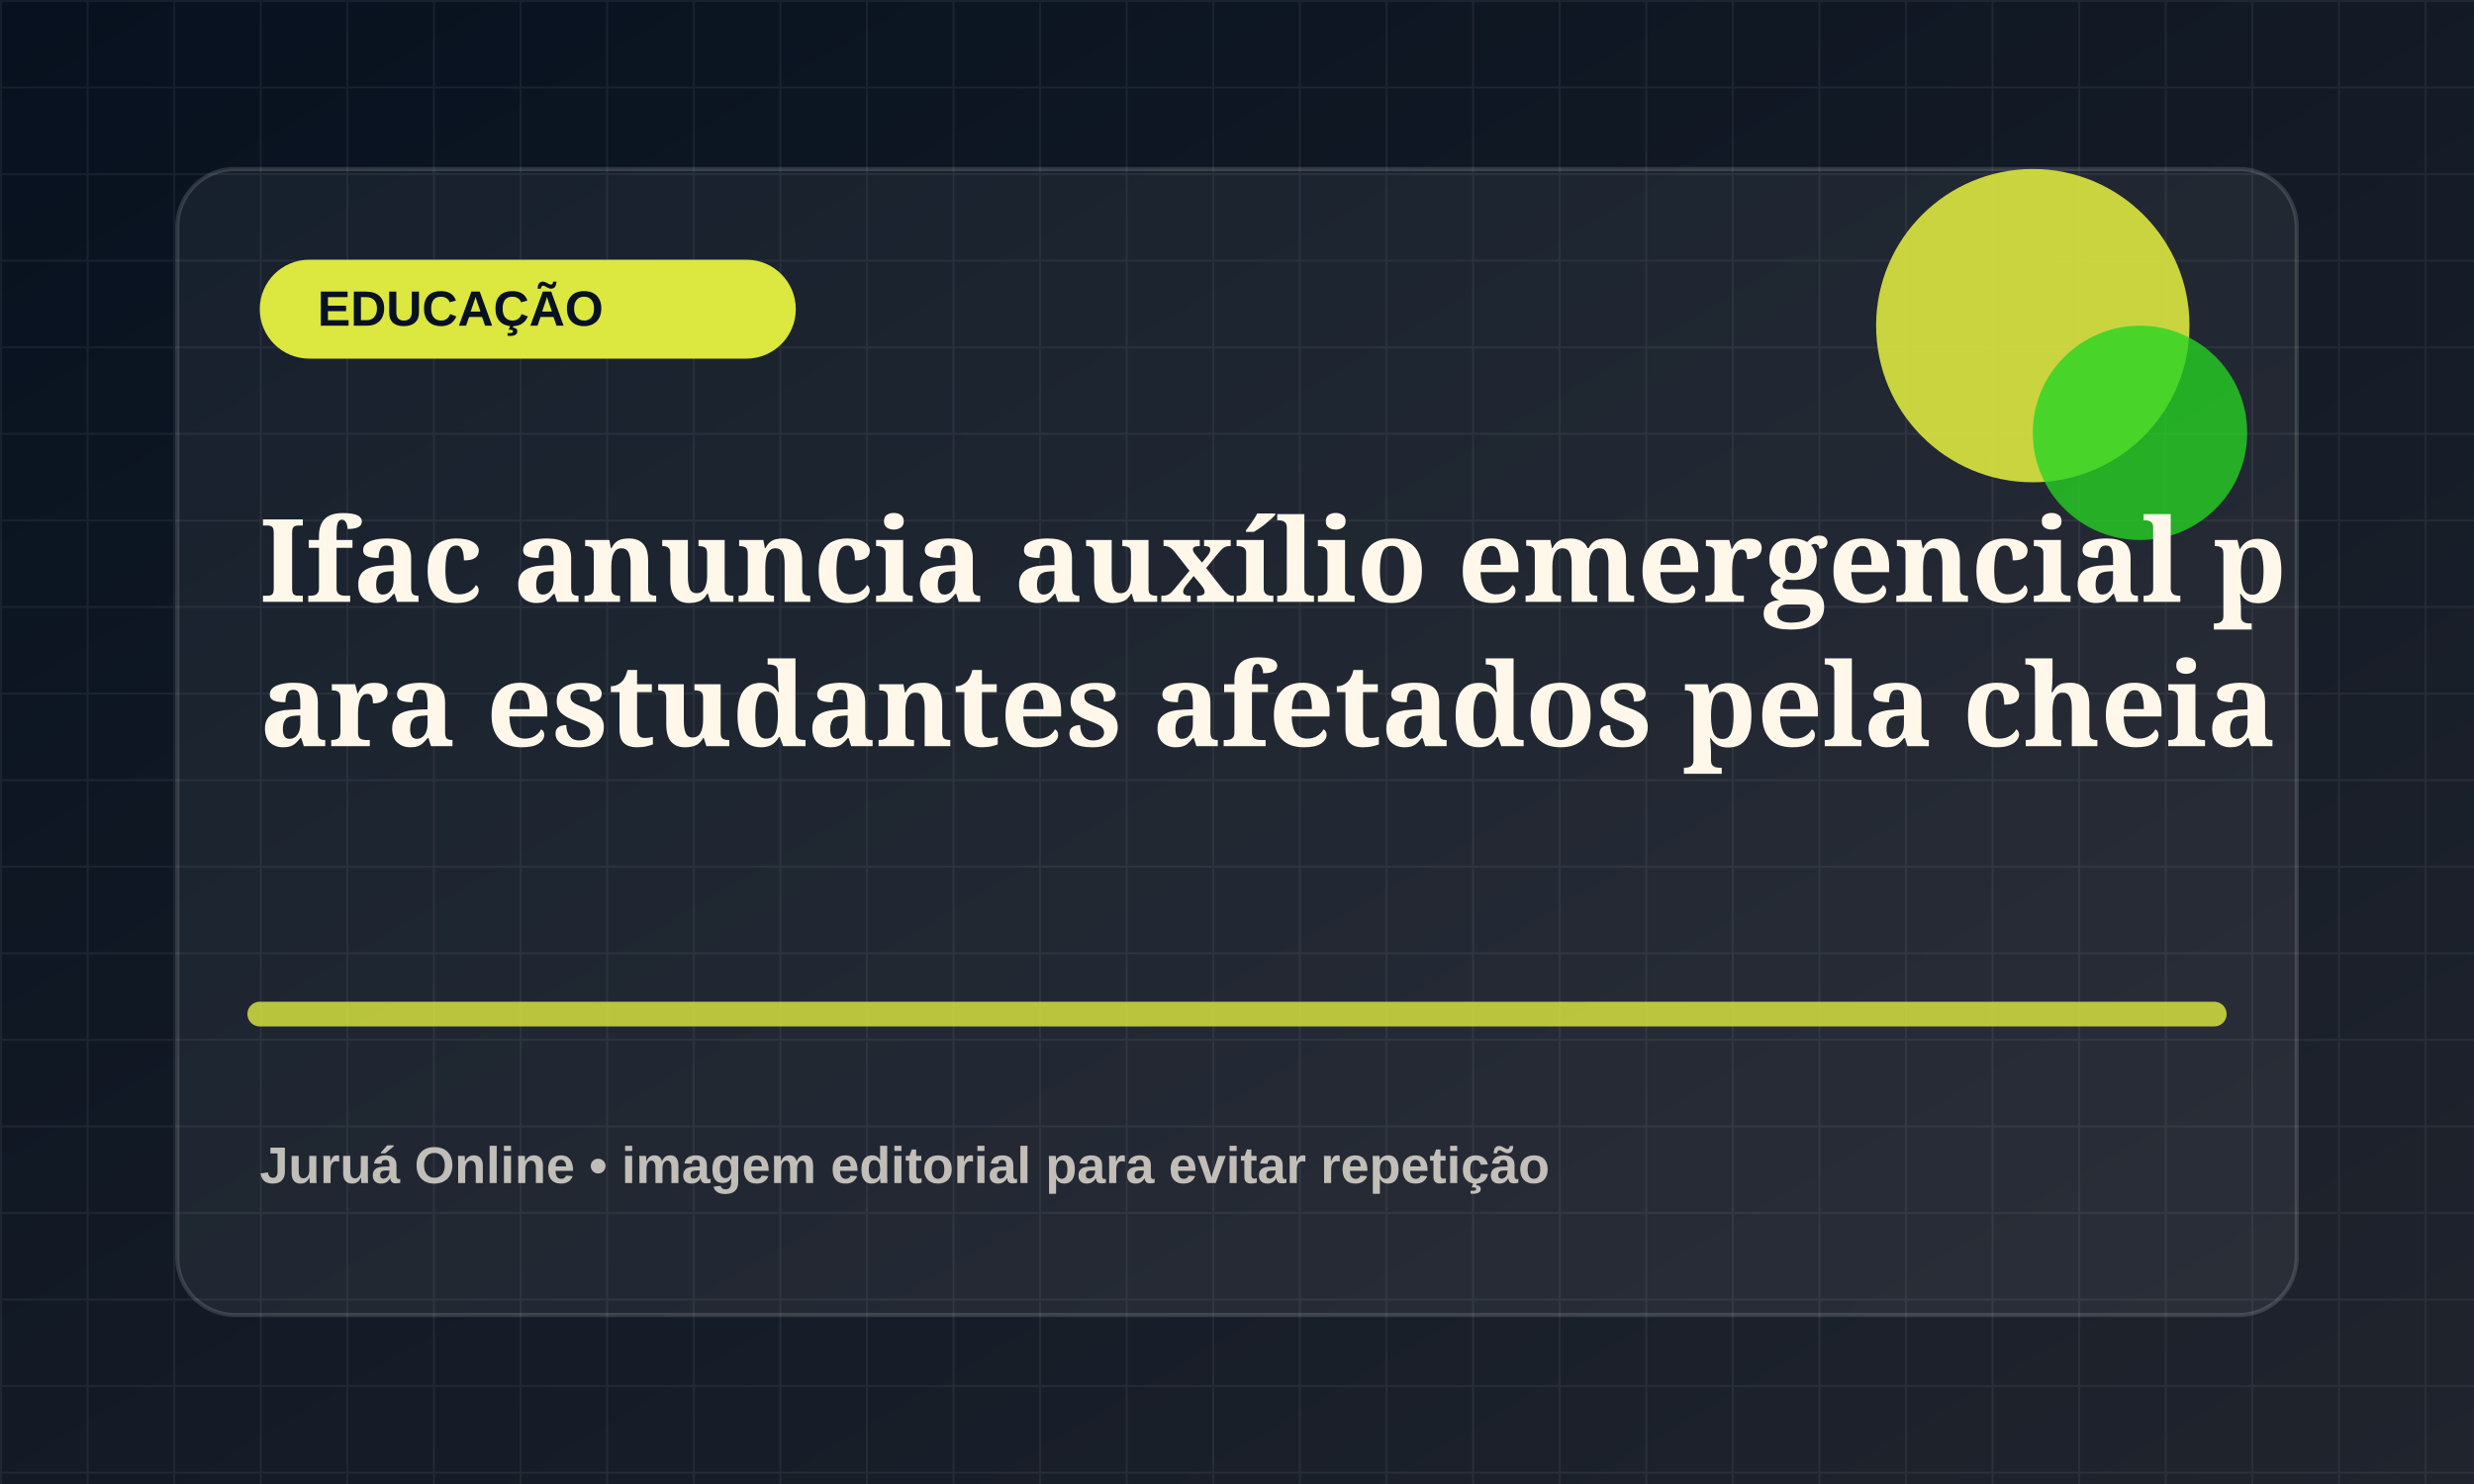
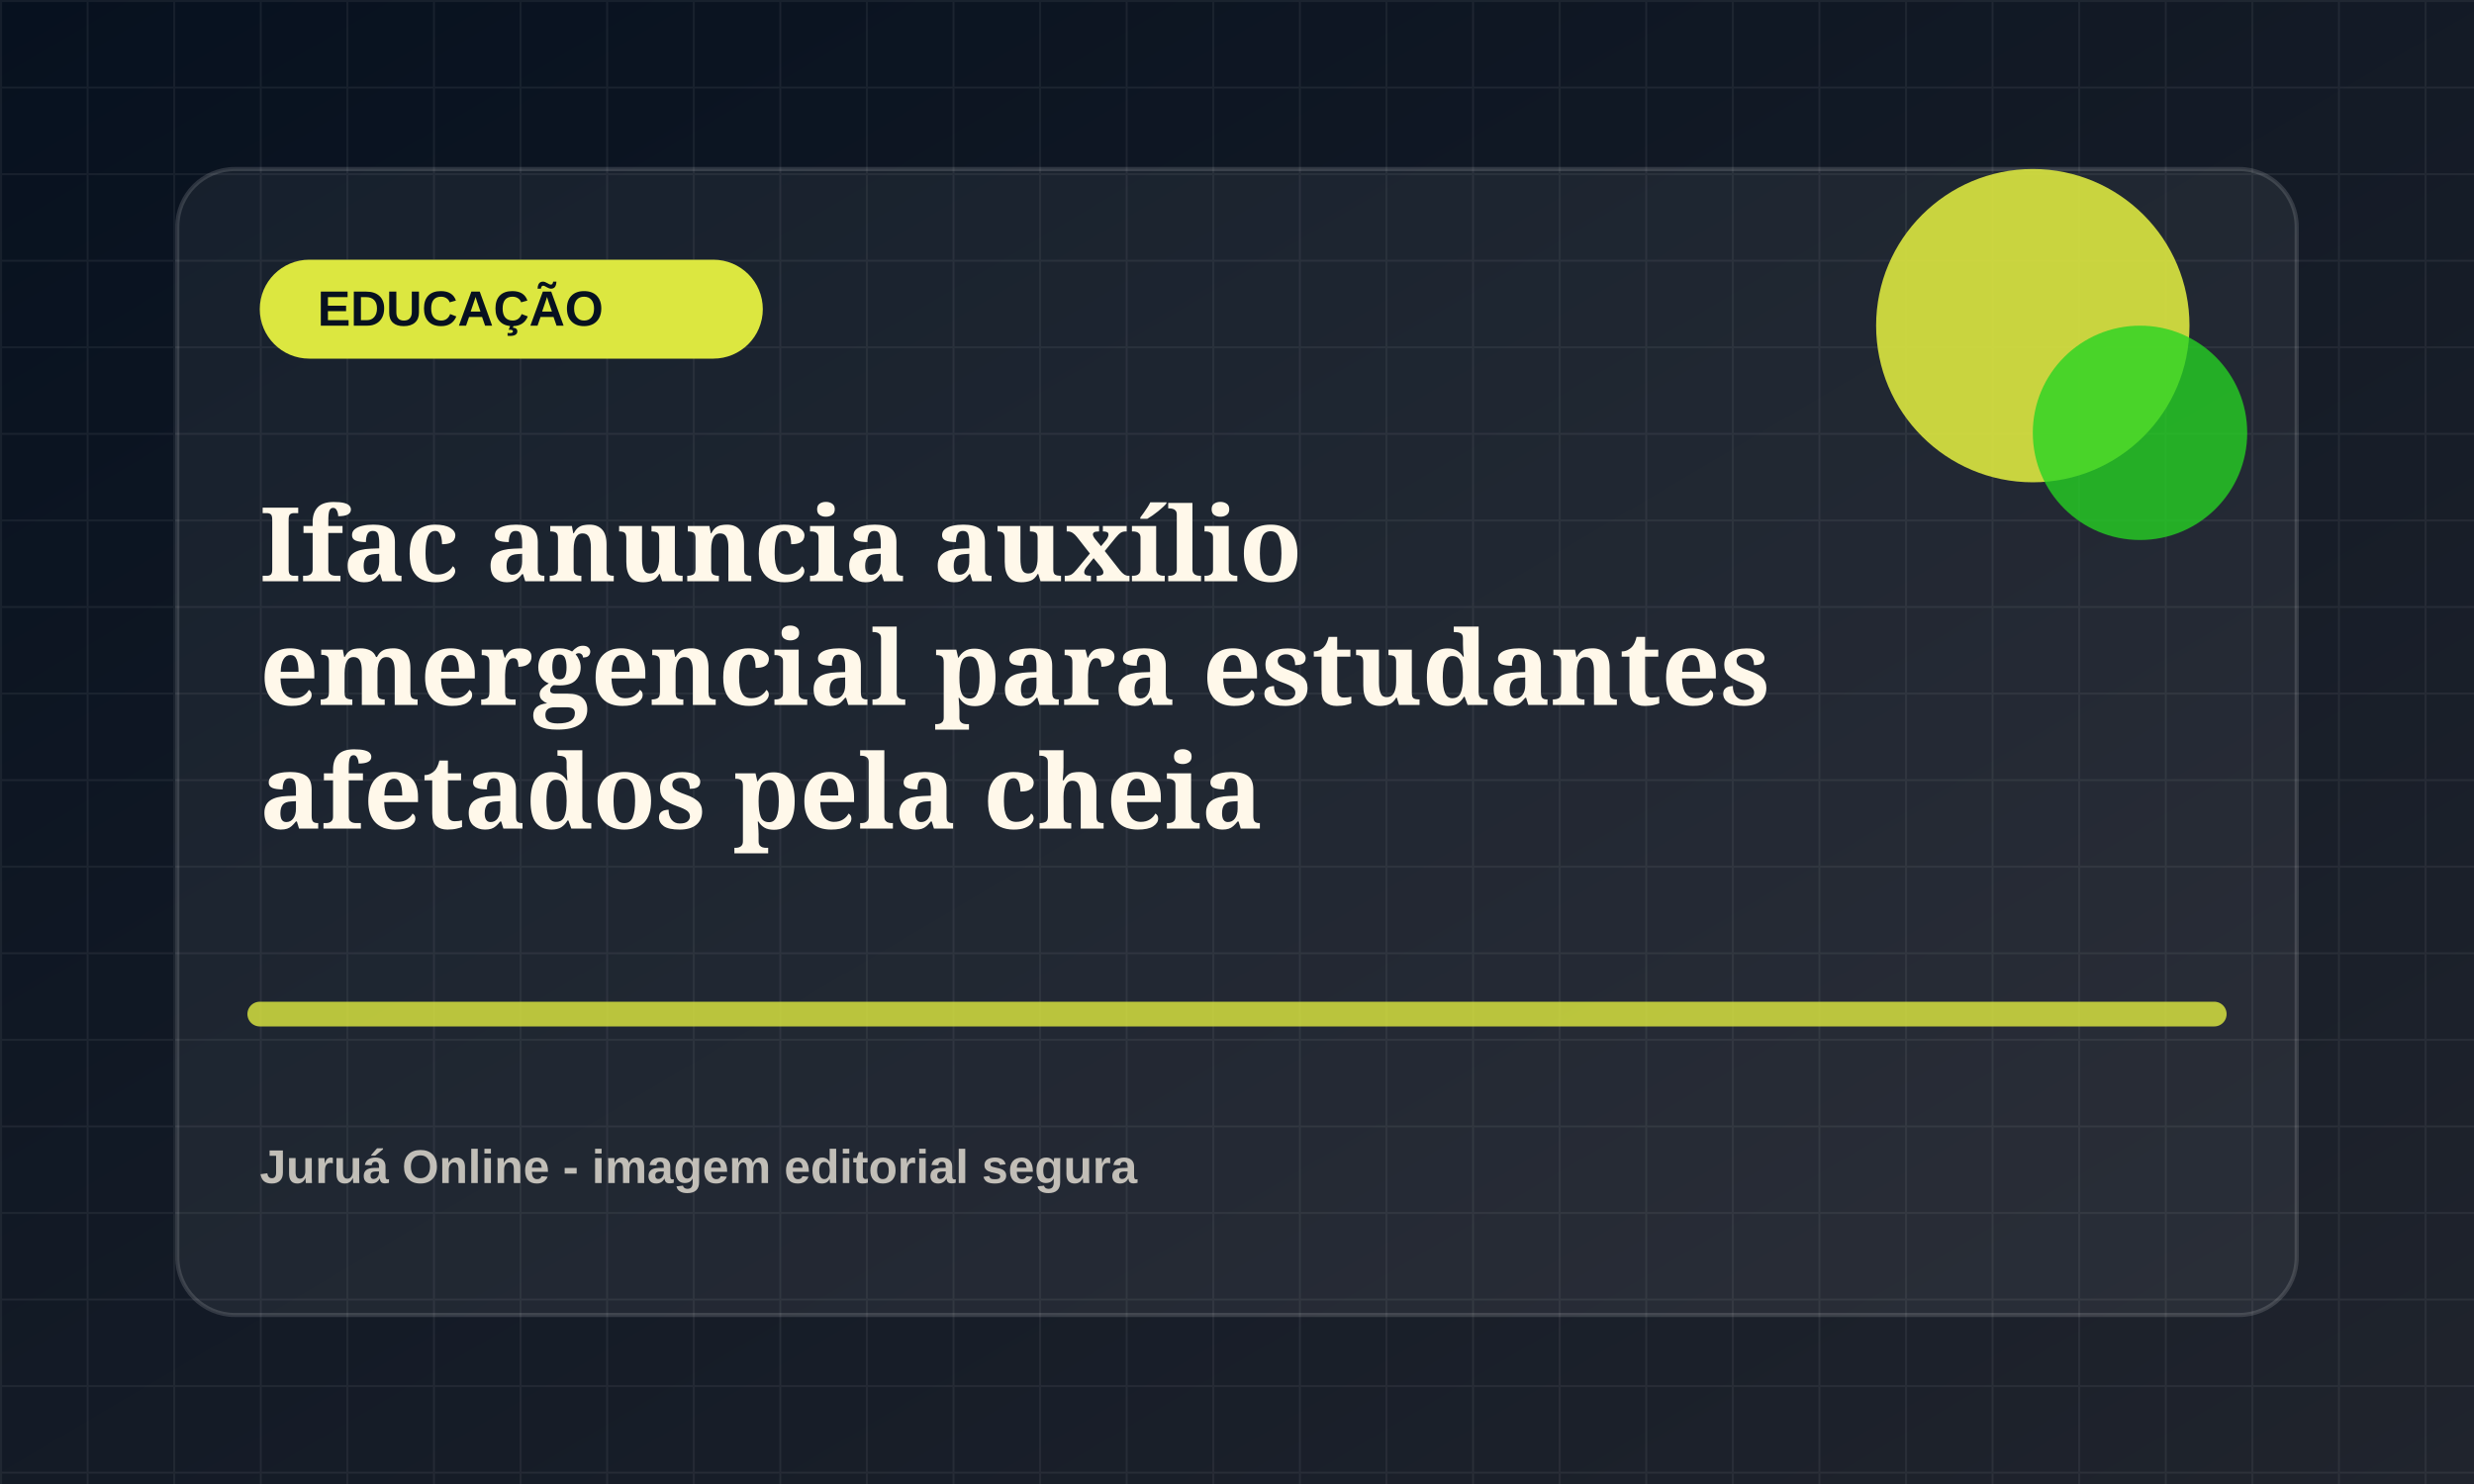
<svg xmlns="http://www.w3.org/2000/svg" viewBox="0 0 1200 720">
  <defs>
    <linearGradient id="bg" x1="0" x2="1" y1="0" y2="1">
      <stop offset="0" stop-color="#07111f" />
      <stop offset="1" stop-color="#20242d" />
    </linearGradient>
    <pattern id="grid" width="42" height="42" patternUnits="userSpaceOnUse">
      <path d="M42 0H0v42" fill="none" stroke="rgba(255,255,255,.055)" stroke-width="2" />
    </pattern>
  </defs>
  <rect width="1200" height="720" fill="url(#bg)" />
  <rect width="1200" height="720" fill="url(#grid)" />
  <rect x="86" y="82" width="1028" height="556" rx="28" fill="rgba(255,255,255,.055)" stroke="rgba(255,255,255,.14)" stroke-width="2" />
-   <rect x="126" y="126" width="260" height="48" rx="24" fill="hsl(64 78% 58%)" />
+   <rect x="126" y="126" width="244" height="48" rx="24" fill="hsl(64 78% 58%)" />
  <text x="154" y="158" fill="#07111f" font-family="Arial, sans-serif" font-size="24" font-weight="800">EDUCAÇÃO</text>
  <circle cx="986" cy="158" r="76" fill="hsl(64 78% 58%)" opacity=".9" />
  <circle cx="1038" cy="210" r="52" fill="hsl(119 72% 48%)" opacity=".78" />
  <path d="M126 492h948" stroke="hsl(64 78% 58%)" stroke-width="12" stroke-linecap="round" opacity=".82" />
-   <text x="126" y="292" fill="#fff8ea" font-family="Georgia, serif" font-size="56" font-weight="700">
-     <tspan x="126" dy="0">Ifac anuncia auxílio emergencial p</tspan>
-     <tspan x="126" dy="70">ara estudantes afetados pela cheia</tspan>
-     <tspan x="126" dy="70" />
+   <text x="126" y="282" fill="#fff8ea" font-family="Georgia, serif" font-size="50" font-weight="700">
+     <tspan x="126" dy="0">Ifac anuncia auxílio</tspan>
+     <tspan x="126" dy="60">emergencial para estudantes</tspan>
+     <tspan x="126" dy="60">afetados pela cheia</tspan>
  </text>
-   <text x="126" y="574" fill="rgba(255,248,234,.72)" font-family="Arial, sans-serif" font-size="25" font-weight="700">Juruá Online • imagem editorial para evitar repetição</text>
+   <text x="126" y="574" fill="rgba(255,248,234,.72)" font-family="Arial, sans-serif" font-size="23" font-weight="700">Juruá Online - imagem editorial segura</text>
</svg>
